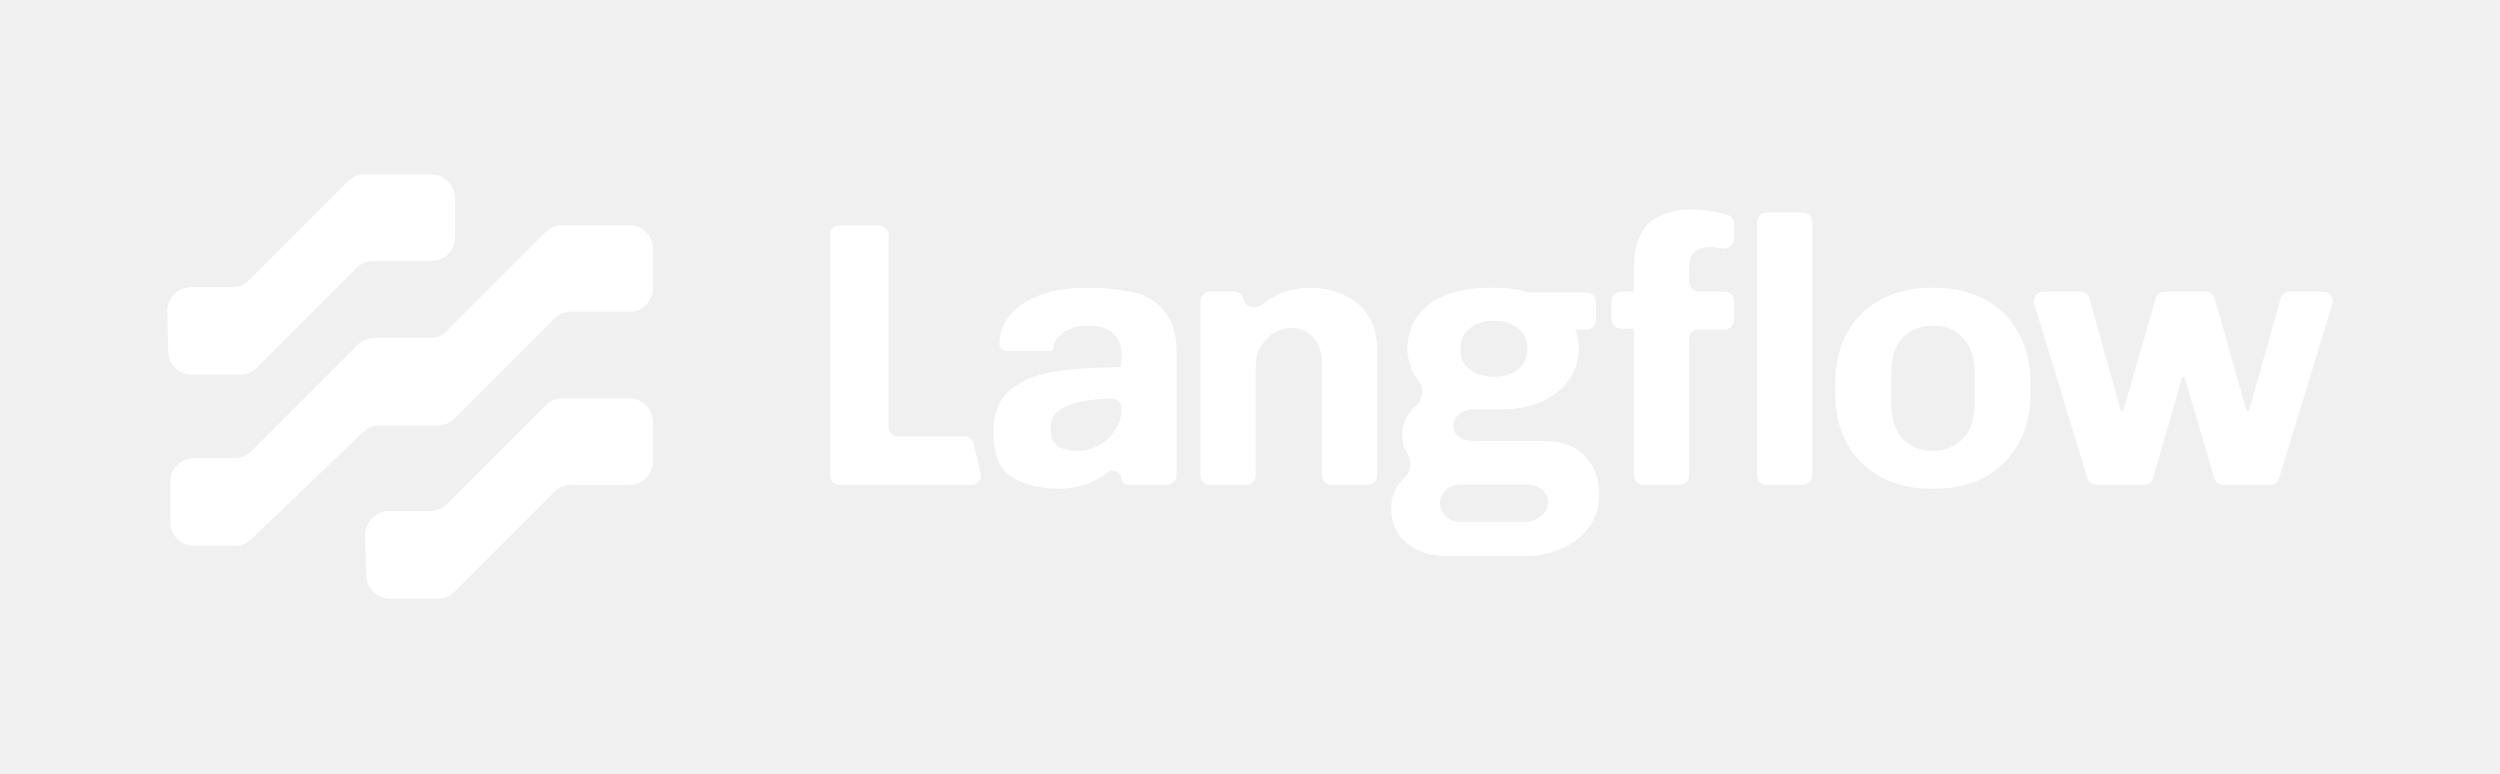
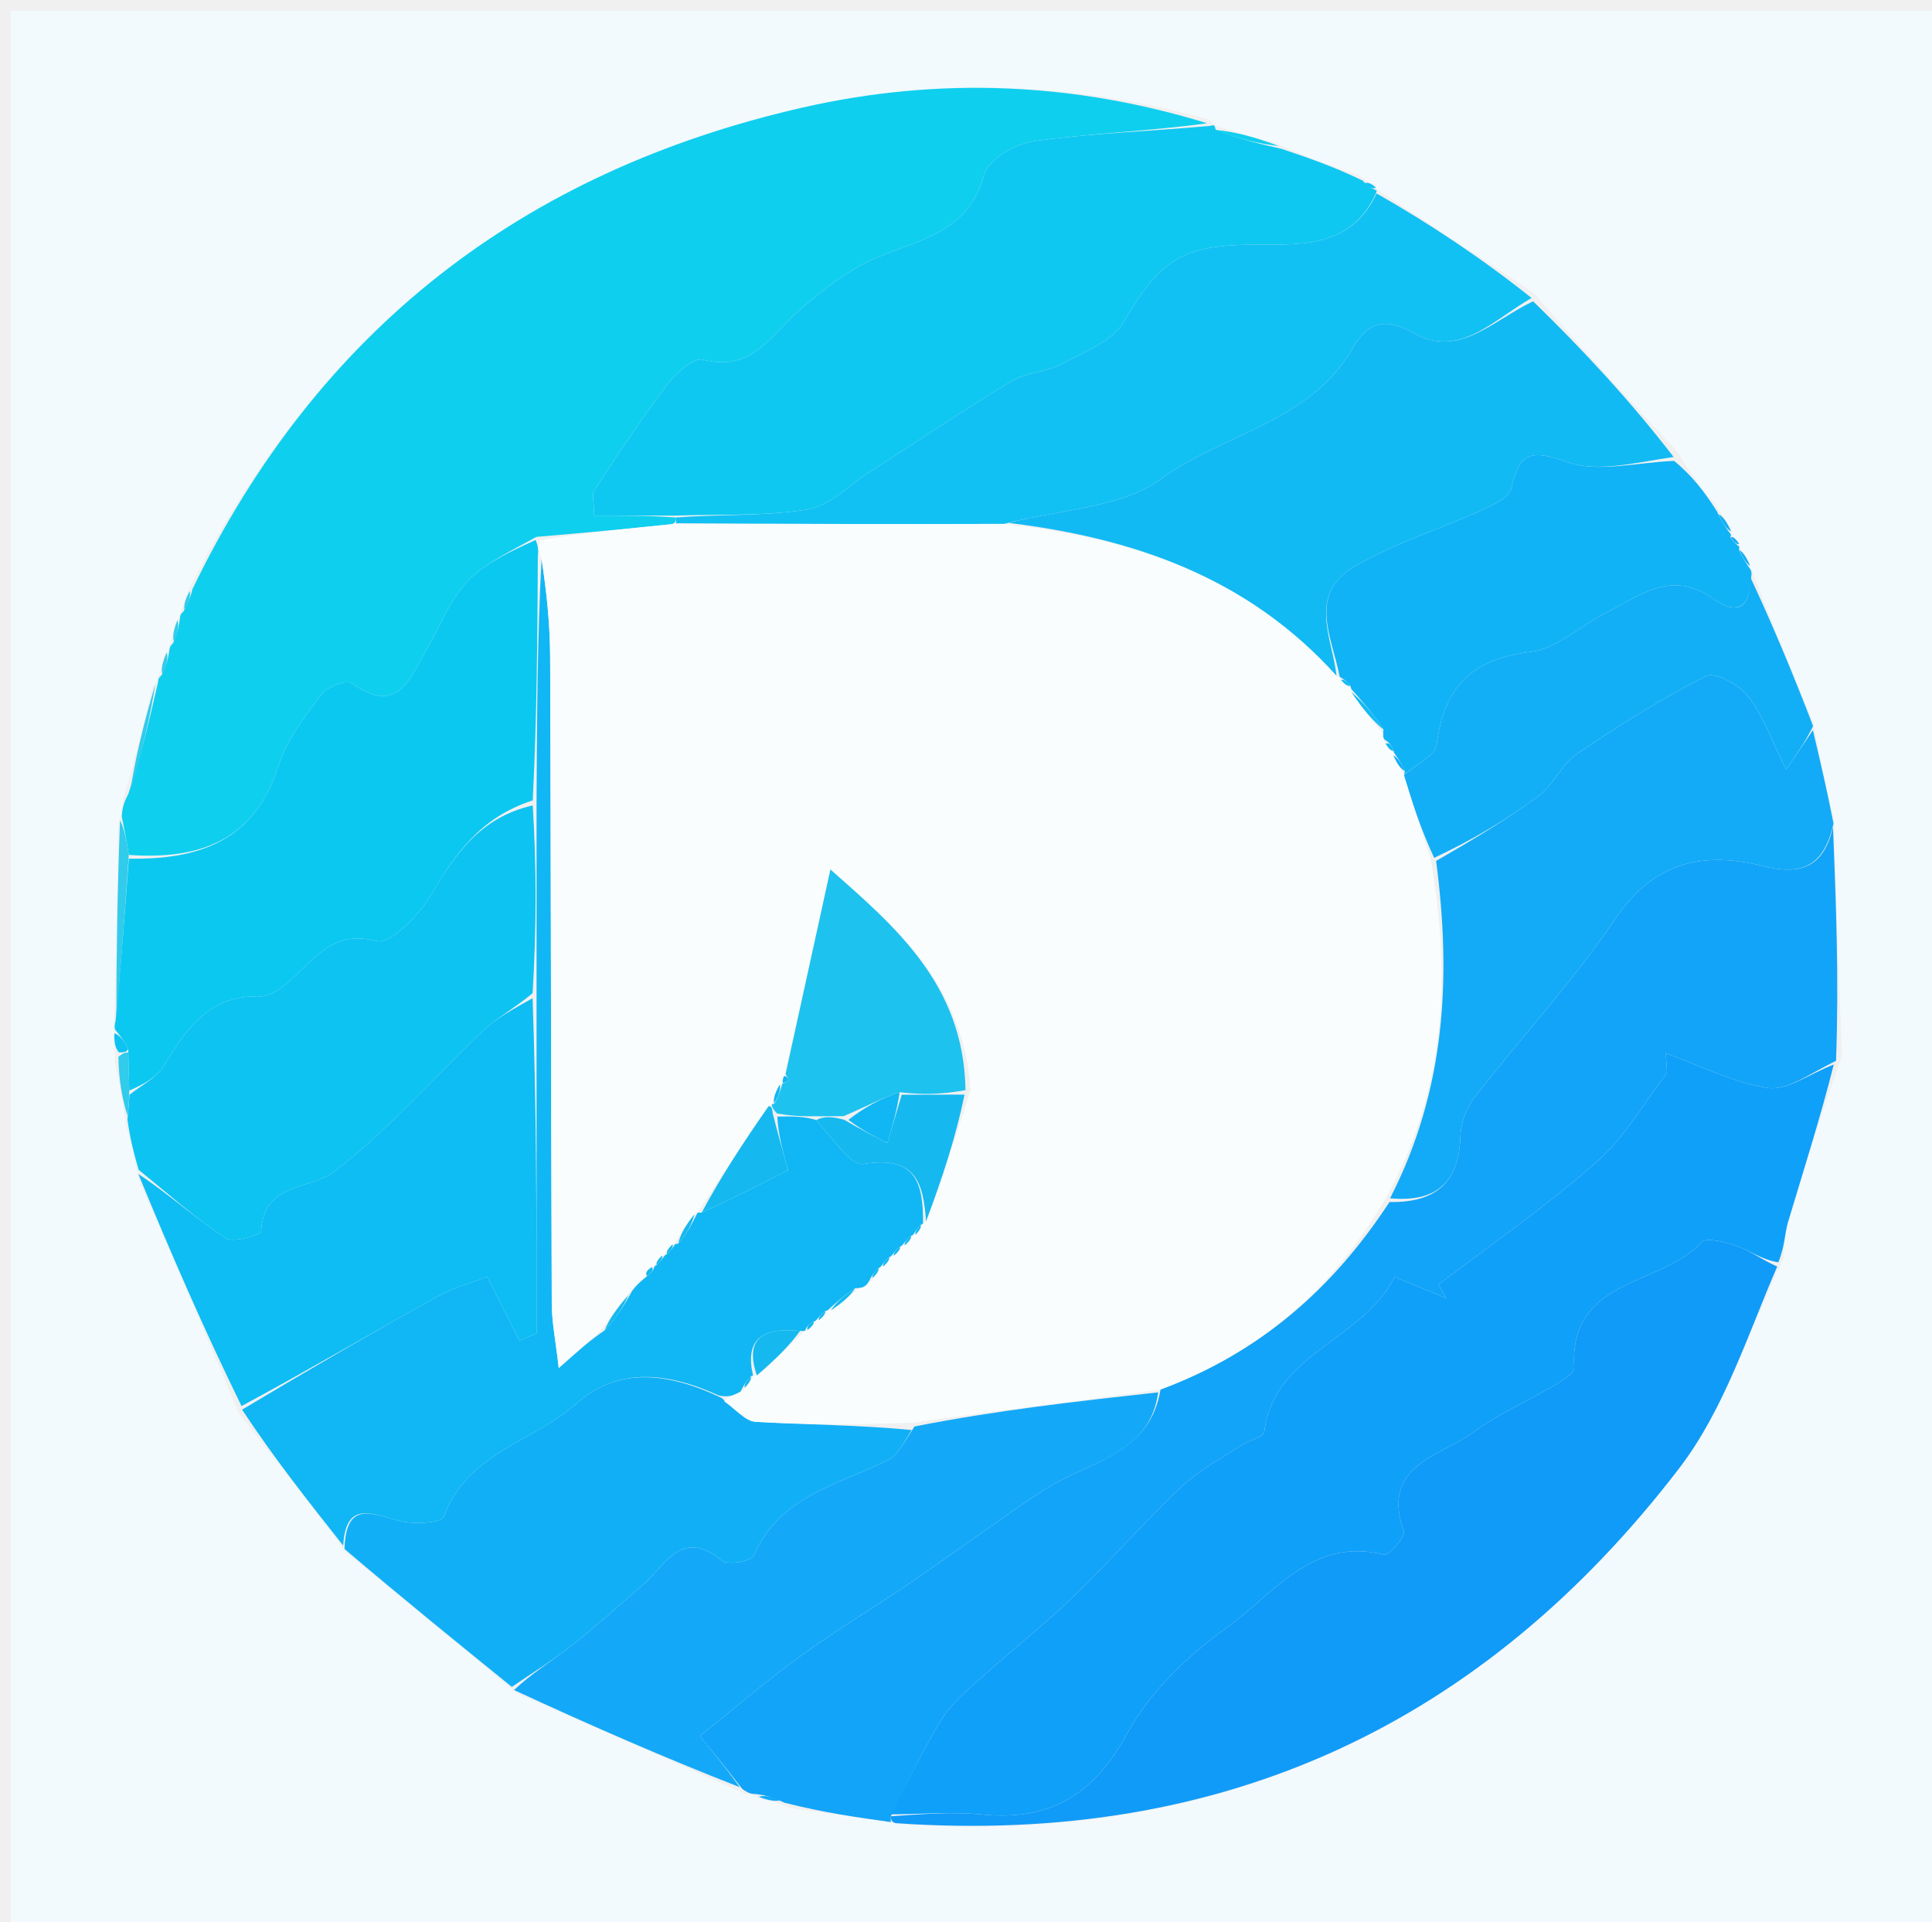
- <svg xmlns="http://www.w3.org/2000/svg" width="1520" height="470" viewBox="0 0 1520 470" fill="none">
-   <g clip-path="url(#clip0_666_1580)">
-     <path d="M1327.43 229.28C1327.02 229.28 1326.66 229.56 1326.55 229.95C1319.12 256.1 1313.3 276.33 1309.11 290.65C1308.38 293.13 1306.11 294.82 1303.53 294.82H1274.7C1272.14 294.82 1269.88 293.15 1269.14 290.7L1236.81 184.82C1235.67 181.08 1238.47 177.3 1242.38 177.3H1264.83C1267.44 177.3 1269.73 179.04 1270.44 181.56L1289.31 249.31C1289.42 249.7 1289.78 249.98 1290.19 249.98C1290.6 249.98 1290.96 249.71 1291.07 249.31C1294.97 235.54 1297.97 225.18 1300.08 218.24L1310.6 181.52C1311.32 179.02 1313.6 177.3 1316.19 177.3H1340.98C1343.59 177.3 1345.87 179.03 1346.58 181.54L1365.67 249.31C1365.78 249.7 1366.14 249.98 1366.55 249.98C1366.96 249.98 1367.32 249.71 1367.43 249.31C1375.76 220.15 1382.13 197.57 1386.53 181.58C1387.23 179.05 1389.52 177.3 1392.14 177.3H1412.5C1416.41 177.3 1419.21 181.08 1418.07 184.82L1385.75 290.7C1385 293.15 1382.74 294.82 1380.18 294.82H1351.81C1349.23 294.82 1346.96 293.12 1346.23 290.65L1328.34 229.94C1328.23 229.55 1327.87 229.28 1327.46 229.28H1327.43Z" fill="white" />
-     <path d="M1234.55 239.4C1234.55 251.21 1232.02 261.48 1226.96 270.22C1222.05 278.96 1215.23 285.63 1206.49 290.23C1197.75 294.83 1187.94 297.13 1177.05 297.13H1173.37C1162.48 297.13 1152.67 294.83 1143.93 290.23C1135.19 285.63 1128.29 278.96 1123.23 270.22C1118.32 261.48 1115.87 251.21 1115.87 239.4V232.73C1115.87 220.92 1118.32 210.65 1123.23 201.91C1128.29 193.17 1135.19 186.5 1143.93 181.9C1152.67 177.3 1162.48 175 1173.37 175H1177.05C1187.93 175 1197.75 177.3 1206.49 181.9C1215.23 186.5 1222.05 193.17 1226.96 201.91C1232.02 210.65 1234.55 220.92 1234.55 232.73V239.4ZM1200.51 226.75C1200.51 217.4 1198.13 210.27 1193.38 205.36C1188.78 200.45 1182.73 198 1175.21 198C1167.69 198 1161.56 200.45 1156.81 205.36C1152.21 210.27 1149.91 217.4 1149.91 226.75V245.38C1149.91 254.73 1152.21 261.86 1156.81 266.77C1161.56 271.68 1167.7 274.13 1175.21 274.13C1182.72 274.13 1188.78 271.68 1193.38 266.77C1198.13 261.86 1200.51 254.73 1200.51 245.38V226.75Z" fill="white" />
-     <path d="M1050.84 130.89C1048.38 130.09 1045.49 129.38 1042.16 128.78C1037.1 127.86 1032.65 127.4 1028.82 127.4C1005.21 127.4 993.4 138.9 993.4 161.9V177.31H985.61C982.4 177.31 979.79 179.91 979.79 183.13V194.02C979.79 197.23 982.39 199.84 985.61 199.84H993.4V289.01C993.4 292.22 996.01 294.83 999.22 294.83H1021.16C1024.37 294.83 1026.98 292.22 1026.98 289.01V206.12C1026.98 202.91 1029.58 200.3 1032.8 200.3H1048.53C1051.74 200.3 1054.35 197.7 1054.35 194.48V183.12C1054.35 179.91 1051.74 177.3 1048.53 177.3H1032.8C1029.59 177.3 1026.98 174.69 1026.98 171.48V163.96C1026.98 158.44 1028.21 154.76 1030.66 152.92C1033.27 151.08 1036.41 150.16 1040.09 150.16C1041.78 150.16 1044.08 150.47 1046.99 151.08C1050.69 151.66 1054.35 148.9 1054.35 145.15V135.98C1054.35 133.69 1053.01 131.59 1050.84 130.88V130.89Z" fill="white" />
-     <path d="M1096.07 129.24H1074.13C1070.92 129.24 1068.31 131.846 1068.31 135.06V289.01C1068.31 292.224 1070.92 294.83 1074.13 294.83H1096.07C1099.28 294.83 1101.89 292.224 1101.89 289.01V135.06C1101.89 131.846 1099.28 129.24 1096.07 129.24Z" fill="white" />
-     <path d="M755.92 181.92C756.97 186.82 763.54 188.36 767.39 185.15C775.49 178.39 785.06 175.01 796.11 175.01C808.07 175.01 817.88 178.23 825.55 184.67C833.37 191.11 837.28 200.46 837.28 212.73V289.01C837.28 292.22 834.68 294.83 831.46 294.83H809.52C806.31 294.83 803.7 292.22 803.7 289.01V220.08C803.7 214.1 801.94 209.19 798.41 205.36C795.04 201.37 790.67 199.38 785.3 199.38C779.32 199.38 774.19 201.68 769.89 206.28C765.6 210.73 763.45 216.17 763.45 222.61V289.01C763.45 292.22 760.84 294.83 757.63 294.83H735.69C732.48 294.83 729.87 292.22 729.87 289.01V183.13C729.87 179.92 732.48 177.31 735.69 177.31H750.23C752.97 177.31 755.35 179.24 755.92 181.92Z" fill="white" />
-     <path fill-rule="evenodd" clip-rule="evenodd" d="M676.88 202.83C680.25 206.05 681.94 210.27 681.94 215.48V217.77L681.92 218.01C681.81 219.29 681.7 220.53 681.7 221.58C681.7 222.53 680.93 223.3 679.98 223.31C663.39 223.38 649.79 224.38 639.17 226.3C628.13 228.29 619.47 232.2 613.18 238.03C607.05 243.7 603.98 251.98 603.98 262.87C603.98 276.21 607.74 285.25 615.25 290.01C622.76 294.76 632.35 297.14 644 297.14C655.65 297.14 665 293.81 673.64 287.14C676.7 284.78 681.7 286.77 681.7 290.64C681.7 292.96 683.58 294.84 685.91 294.84H709.46C712.67 294.84 715.28 292.23 715.28 289.02V212.74C715.28 200.47 711.37 191.12 703.55 184.68C697.44 179.55 690.79 177.53 682.01 176.57C676.71 175.54 670.78 175.02 664.23 175.02H659.4C649.28 175.02 640.31 176.48 632.49 179.39C624.67 182.3 618.54 186.37 614.09 191.58C609.8 196.79 607.65 202.7 607.65 209.29C607.65 211.7 609.87 213.43 612.28 213.43H638.7C639.72 213.43 640.54 212.61 640.54 211.59C640.54 209.75 641.31 207.76 642.84 205.61C644.53 203.46 646.9 201.7 649.97 200.32C653.04 198.79 656.72 198.02 661.01 198.02C668.37 198.02 673.66 199.63 676.88 202.85V202.83ZM675.87 242.25C679.08 242.15 681.7 244.77 681.7 247.98V251.43C681.7 251.71 681.68 251.98 681.64 252.25C681.09 255.64 679.82 258.79 677.8 261.7C675.19 265.69 671.9 268.75 667.91 270.9C663.92 273.05 659.94 274.12 655.95 274.12C650.12 274.12 645.75 273.12 642.84 271.13C640.08 268.98 638.7 265.38 638.7 260.32C638.7 253.88 642.23 249.28 649.28 246.52C655.45 244.03 664.31 242.6 675.87 242.24V242.25Z" fill="white" />
-     <path d="M510.44 294.82C507.23 294.82 504.62 292.21 504.62 289V142.87C504.62 139.66 507.23 137.05 510.44 137.05H534.45C537.66 137.05 540.27 139.66 540.27 142.87V259.56C540.27 262.77 542.88 265.38 546.09 265.38H586.44C589.15 265.38 591.51 267.26 592.11 269.9L596.17 287.7C597 291.34 594.23 294.81 590.5 294.81H510.44V294.82Z" fill="white" />
-     <path d="M963.6 277.34C957.93 271.21 949.72 268.14 938.99 268.14H898.05C893.14 268.14 889.46 267.3 887.01 265.61C884.71 263.92 883.56 261.55 883.56 258.48C883.56 256.03 884.79 253.8 887.24 251.81C889.85 249.82 893.45 248.82 898.05 248.82H913.92C922.97 248.82 930.94 247.21 937.84 243.99C944.89 240.62 950.33 236.17 954.17 230.65C958 224.98 959.92 218.77 959.92 212.02C959.92 207.87 959.16 203.97 957.66 200.33H964.52C967.73 200.33 970.34 197.72 970.34 194.51V183.62C970.34 180.41 967.74 177.8 964.52 177.8H929.05C928.99 177.78 928.93 177.76 928.87 177.75C923.2 175.91 916.76 174.99 909.55 174.99H905.87C889.46 174.99 876.97 178.44 868.38 185.34C859.95 192.24 855.73 201.13 855.73 212.02C855.73 217.69 857.19 223.06 860.1 228.12C860.9 229.47 861.8 230.76 862.78 231.99C865.89 235.88 864.99 243.1 861.21 246.33C860.08 247.3 859.02 248.36 858.03 249.51C854.35 253.65 852.51 258.56 852.51 264.23C852.51 268.22 853.43 271.9 855.27 275.27C855.47 275.63 855.68 275.99 855.89 276.34C858.31 280.24 857.89 286.5 854.57 289.67C853.16 291.01 851.86 292.5 850.66 294.13C847.44 298.58 845.83 303.56 845.83 309.08C845.83 318.13 848.97 325.18 855.26 330.24C861.7 335.45 869.59 338.06 878.95 338.06H927.48C935.76 338.06 943.27 336.45 950.02 333.23C956.92 330.16 962.36 325.79 966.35 320.12C970.34 314.45 972.33 308.08 972.33 301.03C972.33 291.22 969.42 283.32 963.59 277.34H963.6ZM893.68 199.61C897.51 196.54 902.34 195.01 908.17 195.01C914 195.01 919.06 196.54 922.89 199.61C926.72 202.52 928.64 206.66 928.64 212.03C928.64 217.4 926.72 221.61 922.89 224.68C919.06 227.59 914.15 229.05 908.17 229.05C902.19 229.05 897.51 227.59 893.68 224.68C889.85 221.61 887.93 217.4 887.93 212.03C887.93 206.66 889.85 202.52 893.68 199.61ZM936.92 313.68C934.01 316.13 930.56 317.36 926.57 317.36H887.93C884.56 317.36 881.64 316.21 879.19 313.91C876.74 311.61 875.51 308.93 875.51 305.86C875.51 302.79 876.74 300.11 879.19 297.81C881.64 295.66 884.56 294.59 887.93 294.59H927.95C931.94 294.59 935.16 295.59 937.61 297.58C940.06 299.73 941.29 302.33 941.29 305.4C941.29 308.62 939.83 311.38 936.92 313.68Z" fill="white" />
-     <path d="M342.05 242.17H382.58C390.53 242.17 396.97 248.61 396.97 256.56V280.47C396.97 288.42 390.53 294.86 382.58 294.86H347.23C343.41 294.86 339.75 296.38 337.05 299.08L276.39 359.73C273.69 362.43 270.03 363.95 266.21 363.95H237.05C229.25 363.95 222.86 357.73 222.66 349.93L222.03 325.52C221.82 317.43 228.32 310.75 236.42 310.75H261.52C265.34 310.75 269 309.23 271.7 306.53L331.85 246.38C334.55 243.68 338.21 242.16 342.03 242.16L342.05 242.17Z" fill="white" />
-     <path d="M221.71 106.05H262.24C270.19 106.05 276.63 112.49 276.63 120.44V144.35C276.63 152.3 270.19 158.74 262.24 158.74H226.89C223.07 158.74 219.41 160.26 216.71 162.96L156.05 223.62C153.35 226.32 149.69 227.84 145.87 227.84H116.71C108.91 227.84 102.52 221.62 102.32 213.82L101.69 189.41C101.48 181.32 107.98 174.65 116.08 174.65H141.18C145 174.65 148.66 173.13 151.36 170.43L211.51 110.28C214.21 107.58 217.87 106.06 221.69 106.06L221.71 106.05Z" fill="white" />
-     <path d="M342.05 136.85H382.58C390.53 136.85 396.97 143.29 396.97 151.24V175.15C396.97 183.1 390.53 189.54 382.58 189.54H347.23C343.41 189.54 339.75 191.06 337.05 193.76L276.39 254.42C273.69 257.12 270.03 258.64 266.21 258.64H230.78C227.07 258.64 223.5 260.07 220.82 262.64L152.72 327.9C150.04 330.47 146.47 331.9 142.76 331.9H117.94C109.99 331.9 103.55 325.45 103.55 317.51V292.94C103.55 284.99 109.99 278.55 117.94 278.55H142.58C146.4 278.55 150.06 277.03 152.76 274.33L217.43 209.66C220.13 206.96 223.79 205.44 227.61 205.44H261.52C265.34 205.44 269 203.92 271.7 201.22L331.85 141.07C334.55 138.37 338.21 136.85 342.03 136.85H342.05Z" fill="white" />
-   </g>
-   <defs>
-     <clipPath id="clip0_666_1580">
-       <rect width="1520" height="470" fill="white" />
-     </clipPath>
-   </defs>
+ <svg xmlns="http://www.w3.org/2000/svg" version="1.1" id="Layer_1" x="0px" y="0px" width="100%" viewBox="0 0 180 179" enable-background="new 0 0 180 179" xml:space="preserve">
+   <path fill="#F3FAFD" opacity="1" stroke="none" d=" M1,72   C1,48 1,24.5 1,1   C61,1 121,1 181,1   C181,60.667 181,120.333 181,180   C121,180 61,180 1,180   C1,144.167 1,108.333 1,72  M162.002,50.418   C161.733,50.198 161.463,49.979 161.181,49.889   C161.181,49.889 161.305,49.847 161.269,49.177   C160.894,48.637 160.52,48.097 159.837,47.028   C158.696,45.64 157.554,44.253 156.318,42.143   C151.935,37.398 147.552,32.653 142.88,27.287   C138.055,24.07 133.229,20.853 128.29,17.642   C128.29,17.642 128.277,17.755 128.102,17.218   C127.757,17.086 127.413,16.954 126.61,16.305   C124.214,15.494 121.817,14.683 118.878,13.338   C116.968,12.8 115.058,12.262 113.155,11.668   C113.155,11.668 113.166,11.612 112.614,11.12   C100.073,7.671 87.44,7.125 74.725,10.033   C48.698,15.985 29.6,30.737 17.426,55.251   C17.26,55.838 17.094,56.426 16.744,57.243   C16.744,57.243 16.776,57.536 16.291,58.027   C16.171,58.693 16.052,59.359 15.754,60.26   C15.754,60.26 15.792,60.553 15.285,61.028   C15.135,61.693 14.984,62.358 14.666,63.221   C14.666,63.221 14.746,63.468 14.202,64.018   C13.405,67.324 12.608,70.631 11.483,74.395   C11.436,74.946 11.389,75.497 11.021,76.829   C10.933,83.057 10.844,89.285 10.61,95.708   C10.61,95.708 10.725,95.922 10.576,96.633   C10.643,97.108 10.71,97.583 10.688,98.871   C11.06,100.7 11.432,102.529 11.791,105.05   C12.167,106.362 12.542,107.674 12.87,109.779   C15.956,116.852 19.041,123.925 22.233,131.666   C25.48,135.775 28.728,139.883 32.226,144.633   C37.379,148.809 42.533,152.985 48.094,157.742   C55.061,160.774 62.028,163.807 69.435,167.13   C69.775,167.134 70.116,167.139 70.942,167.657   C71.622,167.76 72.303,167.863 73.627,168.45   C76.749,168.884 79.872,169.319 83.914,169.957   C114.062,171.981 138.228,160.535 156.433,136.811   C160.637,131.333 162.835,124.317 166.166,117.219   C166.297,116.099 166.266,114.931 166.584,113.867   C168.066,108.912 169.644,103.987 171.618,98.343   C171.337,91.252 171.057,84.161 170.876,76.388   C170.218,73.601 169.561,70.815 168.943,67.259   C167.009,62.654 165.076,58.05 163.25,53.203   C163.25,53.203 163.057,53.021 163.048,52.406   C162.716,51.916 162.384,51.427 162.001,50.992   C162.001,50.992 162.071,50.964 162.002,50.418  z" />
+   <path fill="#0FCFEF" opacity="1" stroke="none" d=" M11.342,76.048   C11.389,75.497 11.436,74.946 11.959,73.963   C13.205,70.176 13.975,66.822 14.746,63.468   C14.746,63.468 14.666,63.221 15.049,62.919   C15.552,61.929 15.672,61.241 15.792,60.553   C15.792,60.553 15.754,60.26 16.123,59.924   C16.586,58.904 16.681,58.22 16.776,57.536   C16.776,57.536 16.744,57.243 17.103,56.954   C17.618,56.071 17.775,55.477 17.932,54.884   C29.6,30.737 48.698,15.985 74.725,10.033   C87.44,7.125 100.073,7.671 112.469,11.485   C106.974,12.242 101.593,12.412 96.293,13.156   C94.588,13.395 92.062,14.869 91.688,16.257   C90.233,21.654 85.749,22.309 81.642,24.021   C79.071,25.093 76.756,26.963 74.599,28.797   C71.915,31.079 70.156,34.697 65.518,33.511   C64.638,33.286 62.984,34.753 62.178,35.813   C59.773,38.98 57.581,42.311 55.395,45.637   C55.112,46.067 55.356,46.843 55.356,48.036   C58.073,48.036 60.53,48.036 62.988,48.214   C62.989,48.392 62.988,48.748 62.539,48.838   C58.185,49.292 54.281,49.655 49.978,50.017   C47.522,51.392 45.149,52.473 43.497,54.231   C41.87,55.964 40.988,58.392 39.754,60.5   C38.196,63.163 37.107,66.743 32.795,63.661   C32.305,63.31 30.486,63.974 29.962,64.675   C28.415,66.74 26.721,68.905 25.963,71.309   C23.741,78.362 18.524,80.11 12,79.65   C11.778,78.218 11.56,77.133 11.342,76.048  z" />
+   <path fill="#12A4F8" opacity="1" stroke="none" d=" M70.457,167.144   C70.116,167.139 69.775,167.134 69.143,166.65   C67.51,164.537 66.168,162.904 65.213,161.741   C68.746,158.912 71.548,156.482 74.544,154.318   C77.898,151.896 81.448,149.746 84.875,147.421   C87.674,145.521 90.405,143.521 93.189,141.598   C94.973,140.366 96.722,139.053 98.622,138.025   C102.395,135.983 107.154,135.116 108.127,129.452   C117.376,126.011 124.142,120.113 129.452,111.99   C133.947,112.053 135.907,110.032 136.058,105.933   C136.104,104.708 136.564,103.294 137.309,102.334   C141.673,96.707 146.554,91.443 150.525,85.56   C154.136,80.211 158.81,79.31 164.308,80.699   C167.95,81.619 169.936,80.632 170.776,77.07   C171.057,84.161 171.337,91.252 171.06,98.827   C168.557,100.055 166.484,101.632 164.695,101.358   C161.441,100.86 158.355,99.262 155.2,98.123   C155.238,98.741 155.276,99.359 155.315,99.978   C153.157,102.769 151.361,105.971 148.761,108.26   C144.109,112.354 138.973,115.898 134.039,119.673   C134.27,120.095 134.502,120.517 134.733,120.939   C133.135,120.284 131.538,119.629 129.943,118.975   C126.893,124.94 118.704,126.043 117.788,133.415   C117.728,133.896 116.383,134.172 115.692,134.628   C113.79,135.884 111.709,136.966 110.075,138.513   C106.614,141.79 103.477,145.408 100.044,148.717   C97.287,151.375 94.258,153.749 91.413,156.319   C90.086,157.519 88.642,158.72 87.72,160.211   C85.969,163.042 84.556,166.081 83.002,169.214   C83,169.394 82.994,169.753 82.994,169.753   C79.872,169.319 76.749,168.884 73.072,167.947   C71.83,167.344 71.143,167.244 70.457,167.144  z" />
+   <path fill="#0FA0F9" opacity="1" stroke="none" d=" M83.003,169.034   C84.556,166.081 85.969,163.042 87.72,160.211   C88.642,158.72 90.086,157.519 91.413,156.319   C94.258,153.749 97.287,151.375 100.044,148.717   C103.477,145.408 106.614,141.79 110.075,138.513   C111.709,136.966 113.79,135.884 115.692,134.628   C116.383,134.172 117.728,133.896 117.788,133.415   C118.704,126.043 126.893,124.94 129.943,118.975   C131.538,119.629 133.135,120.284 134.733,120.939   C134.502,120.517 134.27,120.095 134.039,119.673   C138.973,115.898 144.109,112.354 148.761,108.26   C151.361,105.971 153.157,102.769 155.315,99.978   C155.276,99.359 155.238,98.741 155.2,98.123   C158.355,99.262 161.441,100.86 164.695,101.358   C166.484,101.632 168.557,100.055 170.845,99.181   C169.644,103.987 168.066,108.912 166.584,113.867   C166.266,114.931 166.297,116.099 165.685,117.604   C164.116,117.352 163.09,116.541 161.922,116.13   C160.838,115.748 158.987,115.234 158.532,115.736   C154.811,119.843 146.172,119.003 146.667,127.408   C146.697,127.913 145.598,128.603 144.908,129.012   C142.372,130.514 139.623,131.71 137.262,133.441   C134.143,135.727 128.583,136.492 130.799,142.695   C130.966,143.163 129.386,144.949 128.94,144.838   C122.25,143.162 118.679,148.492 114.377,151.572   C110.722,154.187 107.139,157.614 105.022,161.498   C101.883,167.261 97.819,169.674 91.462,169.047   C88.669,168.771 85.824,169.022 83.003,169.034  z" />
+   <path fill="#109BF8" opacity="1" stroke="none" d=" M83.002,169.214   C85.824,169.022 88.669,168.771 91.462,169.047   C97.819,169.674 101.883,167.261 105.022,161.498   C107.139,157.614 110.722,154.187 114.377,151.572   C118.679,148.492 122.25,143.162 128.94,144.838   C129.386,144.949 130.966,143.163 130.799,142.695   C128.583,136.492 134.143,135.727 137.262,133.441   C139.623,131.71 142.372,130.514 144.908,129.012   C145.598,128.603 146.697,127.913 146.667,127.408   C146.172,119.003 154.811,119.843 158.532,115.736   C158.987,115.234 160.838,115.748 161.922,116.13   C163.09,116.541 164.116,117.352 165.58,117.998   C162.835,124.317 160.637,131.333 156.433,136.811   C138.228,160.535 114.062,171.981 83.454,169.855   C82.994,169.753 83,169.394 83.002,169.214  z" />
+   <path fill="#0FC8F1" opacity="1" stroke="none" d=" M62.987,48.036   C60.53,48.036 58.073,48.036 55.356,48.036   C55.356,46.843 55.112,46.067 55.395,45.637   C57.581,42.311 59.773,38.98 62.178,35.813   C62.984,34.753 64.638,33.286 65.518,33.511   C70.156,34.697 71.915,31.079 74.599,28.797   C76.756,26.963 79.071,25.093 81.642,24.021   C85.749,22.309 90.233,21.654 91.688,16.257   C92.062,14.869 94.588,13.395 96.293,13.156   C101.593,12.412 106.974,12.242 112.745,11.731   C113.166,11.612 113.155,11.668 113.26,12.081   C115.384,12.953 117.402,13.412 119.421,13.872   C121.817,14.683 124.214,15.494 126.947,16.822   C127.614,17.478 127.946,17.616 128.277,17.755   C128.277,17.755 128.29,17.642 128.192,18.021   C125.988,22.881 121.498,22.8 117.834,22.784   C110.426,22.754 108.337,23.758 104.694,29.994   C103.622,31.828 100.942,32.822 98.856,33.931   C97.439,34.684 95.604,34.688 94.247,35.509   C89.74,38.236 85.369,41.186 80.938,44.038   C79.065,45.244 77.287,47.131 75.263,47.459   C71.246,48.11 67.088,47.894 62.987,48.036  z" />
+   <path fill="#10B7F4" opacity="1" stroke="none" d=" M31.975,143.992   C28.728,139.883 25.48,135.775 22.557,131.331   C28.827,127.586 34.743,124.122 40.738,120.801   C42.412,119.875 44.32,119.373 45.393,118.958   C46.695,121.533 47.543,123.211 48.391,124.889   C48.924,124.673 49.456,124.456 49.989,124.24   C49.989,113.825 49.989,103.409 49.991,92.526   C49.991,86.371 49.989,80.683 49.99,74.527   C50.031,66.641 50.07,59.224 50.456,52.079   C50.96,55.323 51.245,58.293 51.256,61.265   C51.33,81.336 51.333,101.407 51.407,121.479   C51.413,123.186 51.768,124.892 52.057,127.451   C53.829,125.879 54.899,124.93 56.337,123.945   C57.419,122.778 58.133,121.647 58.901,120.261   C59.337,119.672 59.719,119.339 60.303,118.883   C60.752,118.542 60.905,118.272 60.983,117.973   C61.001,117.998 60.948,117.967 61.181,117.86   C61.592,117.469 61.769,117.184 61.96,116.938   C61.975,116.976 61.897,116.948 62.142,116.846   C62.564,116.447 62.741,116.15 62.911,115.899   C62.905,115.946 62.839,115.88 63.197,115.871   C64.028,114.91 64.5,113.957 64.979,112.996   C64.986,112.987 64.999,112.97 65.374,112.973   C68.335,111.643 70.921,110.31 73.426,109.017   C72.964,107.373 72.495,105.703 72.424,104.022   C73.883,104.006 74.945,104.003 76.042,104.347   C77.547,106.018 79.227,108.637 80.449,108.439   C85.396,107.634 86.015,110.295 85.998,113.996   C86.001,114 85.992,113.998 85.77,114.121   C85.382,114.534 85.216,114.823 85.042,115.073   C85.035,115.035 85.113,115.048 84.868,115.144   C84.427,115.523 84.231,115.805 84.026,116.051   C84.017,116.015 84.088,116.036 83.848,116.135   C83.416,116.512 83.223,116.791 83.019,117.038   C83.007,117.006 83.07,117.031 82.833,117.134   C82.409,117.519 82.223,117.802 82.024,118.049   C82.012,118.015 82.083,118.034 81.841,118.144   C81.413,118.548 81.228,118.843 80.958,119.365   C80.663,119.875 80.383,120.016 79.669,120.015   C78.574,120.717 77.841,121.42 77.065,122.112   C77.022,122.101 77.106,122.073 76.866,122.156   C76.431,122.505 76.236,122.771 76.022,123.018   C76.002,123 76.034,123.041 75.812,123.127   C75.308,123.389 75.115,123.635 75.01,123.979   C75.009,124.008 74.951,124 74.538,123.997   C70.877,123.617 69.393,124.868 70.167,128.203   C70.127,128.168 70.222,128.119 69.936,128.23   C69.475,128.698 69.3,129.055 68.984,129.662   C68.301,130.051 67.758,130.189 66.968,130.011   C62.195,127.836 57.564,127.338 53.708,130.762   C49.678,134.34 43.472,135.364 41.352,141.317   C41.146,141.893 38.532,142.037 37.21,141.698   C34.691,141.053 32.22,139.733 31.975,143.992  z" />
+   <path fill="#0BC8F1" opacity="1" stroke="none" d=" M50.11,51.807   C50.07,59.224 50.031,66.641 49.634,74.567   C44.673,76.178 42.383,79.639 40.125,83.434   C39.015,85.3 36.354,88.004 35.081,87.676   C31.535,86.76 29.926,88.614 27.891,90.544   C26.857,91.525 25.473,92.866 24.287,92.828   C19.433,92.672 17.382,95.867 15.242,99.33   C14.552,100.446 13.147,101.121 12.043,101.603   C12.001,100.157 11.985,99.104 11.947,97.72   C11.526,96.899 11.125,96.41 10.725,95.922   C10.725,95.922 10.61,95.708 10.767,95.111   C11.284,89.675 11.644,84.836 12.004,79.997   C18.524,80.11 23.741,78.362 25.963,71.309   C26.721,68.905 28.415,66.74 29.962,64.675   C30.486,63.974 32.305,63.31 32.795,63.661   C37.107,66.743 38.196,63.163 39.754,60.5   C40.988,58.392 41.87,55.964 43.497,54.231   C45.149,52.473 47.522,51.392 49.905,50.31   C50.189,51.005 50.15,51.406 50.11,51.807  z" />
+   <path fill="#12C1F3" opacity="1" stroke="none" d=" M62.988,48.214   C67.088,47.894 71.246,48.11 75.263,47.459   C77.287,47.131 79.065,45.244 80.938,44.038   C85.369,41.186 89.74,38.236 94.247,35.509   C95.604,34.688 97.439,34.684 98.856,33.931   C100.942,32.822 103.622,31.828 104.694,29.994   C108.337,23.758 110.426,22.754 117.834,22.784   C121.498,22.8 125.988,22.881 128.249,18.019   C133.229,20.853 138.055,24.07 142.695,27.761   C139.069,29.834 135.954,33.418 131.727,31.038   C129.015,29.511 127.415,30.032 126.03,32.439   C122.064,39.333 114.006,40.375 108.167,44.629   C104.432,47.349 98.784,47.444 93.534,48.809   C83.045,48.851 73.017,48.799 62.988,48.748   C62.988,48.748 62.989,48.392 62.988,48.214  z" />
+   <path fill="#12BAF4" opacity="1" stroke="none" d=" M93.993,48.716   C98.784,47.444 104.432,47.349 108.167,44.629   C114.006,40.375 122.064,39.333 126.03,32.439   C127.415,30.032 129.015,29.511 131.727,31.038   C135.954,33.418 139.069,29.834 142.839,28.072   C147.552,32.653 151.935,37.398 155.93,42.577   C152.33,43.097 148.806,44.053 145.987,43.043   C142.657,41.85 141.525,42.145 140.81,45.511   C140.636,46.333 139.159,47.036 138.146,47.494   C134.195,49.279 129.989,50.595 126.257,52.742   C121.741,55.34 124.154,59.467 124.522,62.974   C116.201,53.738 105.6,50.151 93.993,48.716  z" />
+   <path fill="#11B0F6" opacity="1" stroke="none" d=" M32.101,144.313   C32.22,139.733 34.691,141.053 37.21,141.698   C38.532,142.037 41.146,141.893 41.352,141.317   C43.472,135.364 49.678,134.34 53.708,130.762   C57.564,127.338 62.195,127.836 67.205,130.223   C68.594,131.349 69.472,132.413 70.407,132.466   C75.25,132.74 80.107,132.757 84.935,133.229   C84.187,134.431 83.626,135.6 82.712,136.05   C78.066,138.339 72.619,139.388 70.218,144.945   C69.994,145.465 67.791,145.846 67.248,145.396   C63.52,142.308 62.019,145.801 59.921,147.628   C57.713,149.55 55.536,151.516 53.237,153.326   C51.474,154.714 49.543,155.89 47.686,157.16   C42.533,152.985 37.379,148.809 32.101,144.313  z" />
+   <path fill="#0DC3F2" opacity="1" stroke="none" d=" M12.069,101.997   C13.147,101.121 14.552,100.446 15.242,99.33   C17.382,95.867 19.433,92.672 24.287,92.828   C25.473,92.866 26.857,91.525 27.891,90.544   C29.926,88.614 31.535,86.76 35.081,87.676   C36.354,88.004 39.015,85.3 40.125,83.434   C42.383,79.639 44.673,76.178 49.632,75.036   C49.989,80.683 49.991,86.371 49.623,92.534   C47.841,93.999 46.282,94.834 45.041,96.007   C40.406,100.384 36.189,105.279 31.166,109.136   C28.842,110.92 24.577,110.115 24.323,114.734   C24.306,115.04 21.708,115.832 21.005,115.361   C18.161,113.457 15.59,111.147 12.918,108.986   C12.542,107.674 12.167,106.362 11.875,104.313   C11.996,103.05 12.032,102.523 12.069,101.997  z" />
+   <path fill="#13ABF7" opacity="1" stroke="none" d=" M170.826,76.729   C169.936,80.632 167.95,81.619 164.308,80.699   C158.81,79.31 154.136,80.211 150.525,85.56   C146.554,91.443 141.673,96.707 137.309,102.334   C136.564,103.294 136.104,104.708 136.058,105.933   C135.907,110.032 133.947,112.053 129.509,111.639   C134.72,101.48 135.214,90.981 133.799,80.209   C137.229,78.232 140.4,76.338 143.352,74.149   C144.748,73.115 145.506,71.194 146.93,70.23   C150.803,67.607 154.784,65.099 158.948,62.989   C159.771,62.572 162.037,63.798 162.864,64.866   C164.26,66.669 165.04,68.951 166.412,71.701   C167.681,69.83 168.292,68.929 168.903,68.028   C169.561,70.815 170.218,73.601 170.826,76.729  z" />
+   <path fill="#13A9F8" opacity="1" stroke="none" d=" M47.89,157.451   C49.543,155.89 51.474,154.714 53.237,153.326   C55.536,151.516 57.713,149.55 59.921,147.628   C62.019,145.801 63.52,142.308 67.248,145.396   C67.791,145.846 69.994,145.465 70.218,144.945   C72.619,139.388 78.066,138.339 82.712,136.05   C83.626,135.6 84.187,134.431 85.203,132.897   C92.966,131.373 100.436,130.546 107.906,129.719   C107.154,135.116 102.395,135.983 98.622,138.025   C96.722,139.053 94.973,140.366 93.189,141.598   C90.405,143.521 87.674,145.521 84.875,147.421   C81.448,149.746 77.898,151.896 74.544,154.318   C71.548,156.482 68.746,158.912 65.213,161.741   C66.168,162.904 67.51,164.537 68.923,166.505   C62.028,163.807 55.061,160.774 47.89,157.451  z" />
+   <path fill="#0DBDF3" opacity="1" stroke="none" d=" M12.894,109.383   C15.59,111.147 18.161,113.457 21.005,115.361   C21.708,115.832 24.306,115.04 24.323,114.734   C24.577,110.115 28.842,110.92 31.166,109.136   C36.189,105.279 40.406,100.384 45.041,96.007   C46.282,94.834 47.841,93.999 49.621,93.001   C49.989,103.409 49.989,113.825 49.989,124.24   C49.456,124.456 48.924,124.673 48.391,124.889   C47.543,123.211 46.695,121.533 45.393,118.958   C44.32,119.373 42.412,119.875 40.738,120.801   C34.743,124.122 28.827,127.586 22.503,130.997   C19.041,123.925 15.956,116.852 12.894,109.383  z" />
+   <path fill="#10B3F6" opacity="1" stroke="none" d=" M124.827,63.098   C124.154,59.467 121.741,55.34 126.257,52.742   C129.989,50.595 134.195,49.279 138.146,47.494   C139.159,47.036 140.636,46.333 140.81,45.511   C141.525,42.145 142.657,41.85 145.987,43.043   C148.806,44.053 152.33,43.097 155.977,42.938   C157.554,44.253 158.696,45.64 159.973,47.655   C160.508,48.803 160.906,49.325 161.305,49.847   C161.305,49.847 161.181,49.889 161.226,50.091   C161.538,50.517 161.804,50.741 162.071,50.964   C162.071,50.964 162.001,50.992 162.032,51.275   C162.395,52.046 162.726,52.533 163.057,53.021   C163.057,53.021 163.25,53.203 163.161,53.721   C163.029,57.425 161.194,56.894 159.533,55.728   C155.716,53.047 152.735,55.492 149.606,57.103   C147.242,58.321 145.025,60.446 142.573,60.738   C137.109,61.387 134.521,64.03 133.852,69.351   C133.717,70.42 131.854,71.272 130.798,72.199   C130.809,72.175 130.855,72.149 130.877,71.824   C130.529,71.025 130.16,70.55 129.85,70.072   C129.909,70.068 129.884,70.183 129.836,69.941   C129.645,69.385 129.415,69.16 128.972,68.882   C128.846,68.739 128.857,68.357 128.894,67.961   C127.905,66.431 126.879,65.295 125.85,64.137   C125.848,64.113 125.892,64.129 125.812,63.884   C125.452,63.452 125.173,63.266 124.878,63.085   C124.862,63.091 124.827,63.098 124.827,63.098  z" />
+   <path fill="#13AFF6" opacity="1" stroke="none" d=" M130.788,72.224   C131.854,71.272 133.717,70.42 133.852,69.351   C134.521,64.03 137.109,61.387 142.573,60.738   C145.025,60.446 147.242,58.321 149.606,57.103   C152.735,55.492 155.716,53.047 159.533,55.728   C161.194,56.894 163.029,57.425 163.108,53.843   C165.076,58.05 167.009,62.654 168.923,67.644   C168.292,68.929 167.681,69.83 166.412,71.701   C165.04,68.951 164.26,66.669 162.864,64.866   C162.037,63.798 159.771,62.572 158.948,62.989   C154.784,65.099 150.803,67.607 146.93,70.23   C145.506,71.194 144.748,73.115 143.352,74.149   C140.4,76.338 137.229,78.232 133.617,79.921   C132.32,77.138 131.554,74.681 130.788,72.224  z" />
+   <path fill="#31CBEB" opacity="1" stroke="none" d=" M12,79.65   C11.644,84.836 11.284,89.675 10.84,95.014   C10.844,89.285 10.933,83.057 11.182,76.439   C11.56,77.133 11.778,78.218 12,79.65  z" />
+   <path fill="#31CBEB" opacity="1" stroke="none" d=" M14.474,63.743   C13.975,66.822 13.205,70.176 12.123,73.734   C12.608,70.631 13.405,67.324 14.474,63.743  z" />
+   <path fill="#0FCFEF" opacity="1" stroke="none" d=" M119.15,13.605   C117.402,13.412 115.384,12.953 113.256,12.109   C115.058,12.262 116.968,12.8 119.15,13.605  z" />
+   <path fill="#31CBEB" opacity="1" stroke="none" d=" M12.043,101.603   C12.032,102.523 11.996,103.05 11.881,103.967   C11.432,102.529 11.06,100.7 11.031,98.453   C11.572,98.04 11.77,98.046 11.968,98.052   C11.985,99.104 12.001,100.157 12.043,101.603  z" />
+   <path fill="#31CBEB" opacity="1" stroke="none" d=" M15.538,60.79   C15.672,61.241 15.552,61.929 15.134,62.82   C14.984,62.358 15.135,61.693 15.538,60.79  z" />
+   <path fill="#13A9F8" opacity="1" stroke="none" d=" M70.699,167.4   C71.143,167.244 71.83,167.344 72.75,167.705   C72.303,167.863 71.622,167.76 70.699,167.4  z" />
+   <path fill="#13AFF6" opacity="1" stroke="none" d=" M161.287,49.512   C160.906,49.325 160.508,48.803 160.127,47.919   C160.52,48.097 160.894,48.637 161.287,49.512  z" />
+   <path fill="#31CBEB" opacity="1" stroke="none" d=" M16.533,57.781   C16.681,58.22 16.586,58.904 16.212,59.806   C16.052,59.359 16.171,58.693 16.533,57.781  z" />
+   <path fill="#0DC3F2" opacity="1" stroke="none" d=" M11.947,97.72   C11.77,98.046 11.572,98.04 11.076,98.046   C10.71,97.583 10.643,97.108 10.651,96.277   C11.125,96.41 11.526,96.899 11.947,97.72  z" />
+   <path fill="#13AFF6" opacity="1" stroke="none" d=" M163.052,52.713   C162.726,52.533 162.395,52.046 162.058,51.248   C162.384,51.427 162.716,51.916 163.052,52.713  z" />
+   <path fill="#31CBEB" opacity="1" stroke="none" d=" M17.679,55.067   C17.775,55.477 17.618,56.071 17.195,56.839   C17.094,56.426 17.26,55.838 17.679,55.067  z" />
+   <path fill="#12C1F3" opacity="1" stroke="none" d=" M128.19,17.487   C127.946,17.616 127.614,17.478 127.175,17.081   C127.413,16.954 127.757,17.086 128.19,17.487  z" />
+   <path fill="#13AFF6" opacity="1" stroke="none" d=" M162.036,50.691   C161.804,50.741 161.538,50.517 161.232,50.026   C161.463,49.979 161.733,50.198 162.036,50.691  z" />
+   <path fill="#F9FDFD" opacity="1" stroke="none" d=" M130.798,72.199   C131.554,74.681 132.32,77.138 133.268,79.883   C135.214,90.981 134.72,101.48 129.114,111.635   C124.142,120.113 117.376,126.011 108.127,129.452   C100.436,130.546 92.966,131.373 85.227,132.532   C80.107,132.757 75.25,132.74 70.407,132.466   C69.472,132.413 68.594,131.349 67.453,130.54   C67.758,130.189 68.301,130.051 69.252,129.526   C69.848,128.8 70.035,128.459 70.222,128.119   C70.222,128.119 70.127,128.168 70.476,128.109   C72.201,126.699 73.576,125.35 74.951,124   C74.951,124 75.009,124.008 75.254,123.926   C75.677,123.576 75.856,123.309 76.034,123.041   C76.034,123.041 76.002,123 76.281,122.967   C76.742,122.647 76.924,122.36 77.106,122.073   C77.106,122.073 77.022,122.101 77.375,122.069   C78.495,121.363 79.263,120.689 80.031,120.016   C80.383,120.016 80.663,119.875 81.215,119.273   C81.732,118.646 81.908,118.34 82.083,118.034   C82.083,118.034 82.012,118.015 82.276,117.964   C82.716,117.619 82.893,117.325 83.07,117.031   C83.07,117.031 83.007,117.006 83.273,116.96   C83.722,116.621 83.905,116.329 84.088,116.036   C84.088,116.036 84.017,116.015 84.287,115.978   C84.742,115.643 84.927,115.345 85.113,115.048   C85.113,115.048 85.035,115.035 85.296,114.984   C85.702,114.622 85.847,114.31 85.992,113.998   C85.992,113.998 86.001,114 86.284,113.782   C87.82,109.7 89.072,105.835 90.413,101.554   C89.799,91.664 83.307,86.274 77.369,81.003   C75.923,87.601 74.558,93.83 73.054,100.257   C72.916,100.456 72.853,100.937 72.894,100.949   C72.936,100.962 72.918,100.878 72.654,101.043   C72.21,101.792 72.031,102.376 71.894,102.954   C71.936,102.947 71.89,102.875 71.608,103.061   C69.217,106.488 67.108,109.729 64.999,112.97   C64.999,112.97 64.986,112.987 64.699,113.13   C63.888,114.142 63.363,115.011 62.839,115.88   C62.839,115.88 62.905,115.946 62.652,115.982   C62.232,116.328 62.064,116.638 61.897,116.948   C61.897,116.948 61.975,116.976 61.703,117.014   C61.271,117.356 61.109,117.662 60.948,117.967   C60.948,117.967 61.001,117.998 60.755,118.07   C60.224,118.359 60.088,118.647 60.101,119.006   C59.719,119.339 59.337,119.672 58.597,120.418   C57.482,121.881 56.726,122.931 55.969,123.981   C54.899,124.93 53.829,125.879 52.057,127.451   C51.768,124.892 51.413,123.186 51.407,121.479   C51.333,101.407 51.33,81.336 51.256,61.265   C51.245,58.293 50.96,55.323 50.456,52.079   C50.15,51.406 50.189,51.005 50.303,50.311   C54.281,49.655 58.185,49.292 62.539,48.838   C73.017,48.799 83.045,48.851 93.534,48.809   C105.6,50.151 116.201,53.738 124.522,62.974   C124.827,63.098 124.862,63.091 124.929,63.352   C125.295,63.785 125.594,63.957 125.892,64.129   C125.892,64.129 125.848,64.113 125.901,64.457   C126.921,65.986 127.889,67.171 128.857,68.357   C128.857,68.357 128.846,68.739 128.976,69.145   C129.366,69.762 129.625,69.973 129.884,70.183   C129.884,70.183 129.909,70.068 129.873,70.381   C130.176,71.179 130.516,71.664 130.855,72.149   C130.855,72.149 130.809,72.175 130.798,72.199  z" />
+   <path fill="#1EC2EF" opacity="1" stroke="none" d=" M73.193,100.058   C74.558,93.83 75.923,87.601 77.369,81.003   C83.307,86.274 89.799,91.664 89.954,101.563   C87.608,101.989 85.81,101.991 83.817,101.755   C82.076,102.34 80.529,103.164 78.61,103.989   C77.495,103.993 76.751,103.996 76.007,103.999   C74.945,104.003 73.883,104.006 72.392,103.732   C71.939,103.26 71.915,103.068 71.89,102.875   C71.89,102.875 71.936,102.947 72.169,102.796   C72.574,102.056 72.746,101.467 72.918,100.878   C72.918,100.878 72.936,100.962 73.068,100.907   C73.294,100.784 73.478,100.686 73.466,100.651   C73.401,100.445 73.289,100.254 73.193,100.058  z" />
+   <path fill="#15B9F0" opacity="1" stroke="none" d=" M84.011,101.992   C85.81,101.991 87.608,101.989 89.865,101.979   C89.072,105.835 87.82,109.7 86.282,113.778   C86.015,110.295 85.396,107.634 80.449,108.439   C79.227,108.637 77.547,106.018 76.042,104.347   C76.751,103.996 77.495,103.993 78.669,104.333   C80.291,105.281 81.481,105.887 82.672,106.492   C83.118,104.992 83.565,103.492 84.011,101.992  z" />
+   <path fill="#15B9F0" opacity="1" stroke="none" d=" M71.608,103.061   C71.915,103.068 71.939,103.26 71.994,103.743   C72.495,105.703 72.964,107.373 73.426,109.017   C70.921,110.31 68.335,111.643 65.374,112.973   C67.108,109.729 69.217,106.488 71.608,103.061  z" />
+   <path fill="#15B9F0" opacity="1" stroke="none" d=" M74.538,123.997   C73.576,125.35 72.201,126.699 70.517,128.144   C69.393,124.868 70.877,123.617 74.538,123.997  z" />
+   <path fill="#15B9F0" opacity="1" stroke="none" d=" M56.337,123.945   C56.726,122.931 57.482,121.881 58.542,120.674   C58.133,121.647 57.419,122.778 56.337,123.945  z" />
+   <path fill="#15B9F0" opacity="1" stroke="none" d=" M79.669,120.015   C79.263,120.689 78.495,121.363 77.418,122.08   C77.841,121.42 78.574,120.717 79.669,120.015  z" />
+   <path fill="#15B9F0" opacity="1" stroke="none" d=" M63.197,115.871   C63.363,115.011 63.888,114.142 64.692,113.138   C64.5,113.957 64.028,114.91 63.197,115.871  z" />
+   <path fill="#15B9F0" opacity="1" stroke="none" d=" M60.303,118.883   C60.088,118.647 60.224,118.359 60.737,118.045   C60.905,118.272 60.752,118.542 60.303,118.883  z" />
+   <path fill="#15B9F0" opacity="1" stroke="none" d=" M69.936,128.23   C70.035,128.459 69.848,128.8 69.393,129.276   C69.3,129.055 69.475,128.698 69.936,128.23  z" />
+   <path fill="#15B9F0" opacity="1" stroke="none" d=" M75.812,123.127   C75.856,123.309 75.677,123.576 75.255,123.897   C75.115,123.635 75.308,123.389 75.812,123.127  z" />
+   <path fill="#15B9F0" opacity="1" stroke="none" d=" M76.866,122.156   C76.924,122.36 76.742,122.647 76.3,122.985   C76.236,122.771 76.431,122.505 76.866,122.156  z" />
+   <path fill="#15B9F0" opacity="1" stroke="none" d=" M81.841,118.144   C81.908,118.34 81.732,118.646 81.3,119.045   C81.228,118.843 81.413,118.548 81.841,118.144  z" />
+   <path fill="#15B9F0" opacity="1" stroke="none" d=" M82.833,117.134   C82.893,117.325 82.716,117.619 82.287,117.999   C82.223,117.802 82.409,117.519 82.833,117.134  z" />
+   <path fill="#15B9F0" opacity="1" stroke="none" d=" M61.181,117.86   C61.109,117.662 61.271,117.356 61.689,116.975   C61.769,117.184 61.592,117.469 61.181,117.86  z" />
+   <path fill="#15B9F0" opacity="1" stroke="none" d=" M83.848,116.135   C83.905,116.329 83.722,116.621 83.285,116.992   C83.223,116.791 83.416,116.512 83.848,116.135  z" />
+   <path fill="#15B9F0" opacity="1" stroke="none" d=" M62.142,116.846   C62.064,116.638 62.232,116.328 62.659,115.936   C62.741,116.15 62.564,116.447 62.142,116.846  z" />
+   <path fill="#15B9F0" opacity="1" stroke="none" d=" M84.868,115.144   C84.927,115.345 84.742,115.643 84.296,116.014   C84.231,115.805 84.427,115.523 84.868,115.144  z" />
+   <path fill="#15B9F0" opacity="1" stroke="none" d=" M85.77,114.121   C85.847,114.31 85.702,114.622 85.304,115.023   C85.216,114.823 85.382,114.534 85.77,114.121  z" />
+   <path fill="#12BAF4" opacity="1" stroke="none" d=" M128.894,67.961   C127.889,67.171 126.921,65.986 125.903,64.48   C126.879,65.295 127.905,66.431 128.894,67.961  z" />
+   <path fill="#13AFF6" opacity="1" stroke="none" d=" M130.877,71.824   C130.516,71.664 130.176,71.179 129.814,70.385   C130.16,70.55 130.529,71.025 130.877,71.824  z" />
+   <path fill="#12BAF4" opacity="1" stroke="none" d=" M125.812,63.884   C125.594,63.957 125.295,63.785 124.945,63.346   C125.173,63.266 125.452,63.452 125.812,63.884  z" />
+   <path fill="#12BAF4" opacity="1" stroke="none" d=" M129.836,69.941   C129.625,69.973 129.366,69.762 129.102,69.289   C129.415,69.16 129.645,69.385 129.836,69.941  z" />
+   <path fill="#10B7F4" opacity="1" stroke="none" d=" M72.654,101.043   C72.746,101.467 72.574,102.056 72.127,102.803   C72.031,102.376 72.21,101.792 72.654,101.043  z" />
+   <path fill="#10B7F4" opacity="1" stroke="none" d=" M73.054,100.257   C73.289,100.254 73.401,100.445 73.466,100.651   C73.478,100.686 73.294,100.784 73.027,100.895   C72.853,100.937 72.916,100.456 73.054,100.257  z" />
+   <path fill="#10B7F4" opacity="1" stroke="none" d=" M83.817,101.755   C83.565,103.492 83.118,104.992 82.672,106.492   C81.481,105.887 80.291,105.281 79.041,104.332   C80.529,103.164 82.076,102.34 83.817,101.755  z" />
</svg>
